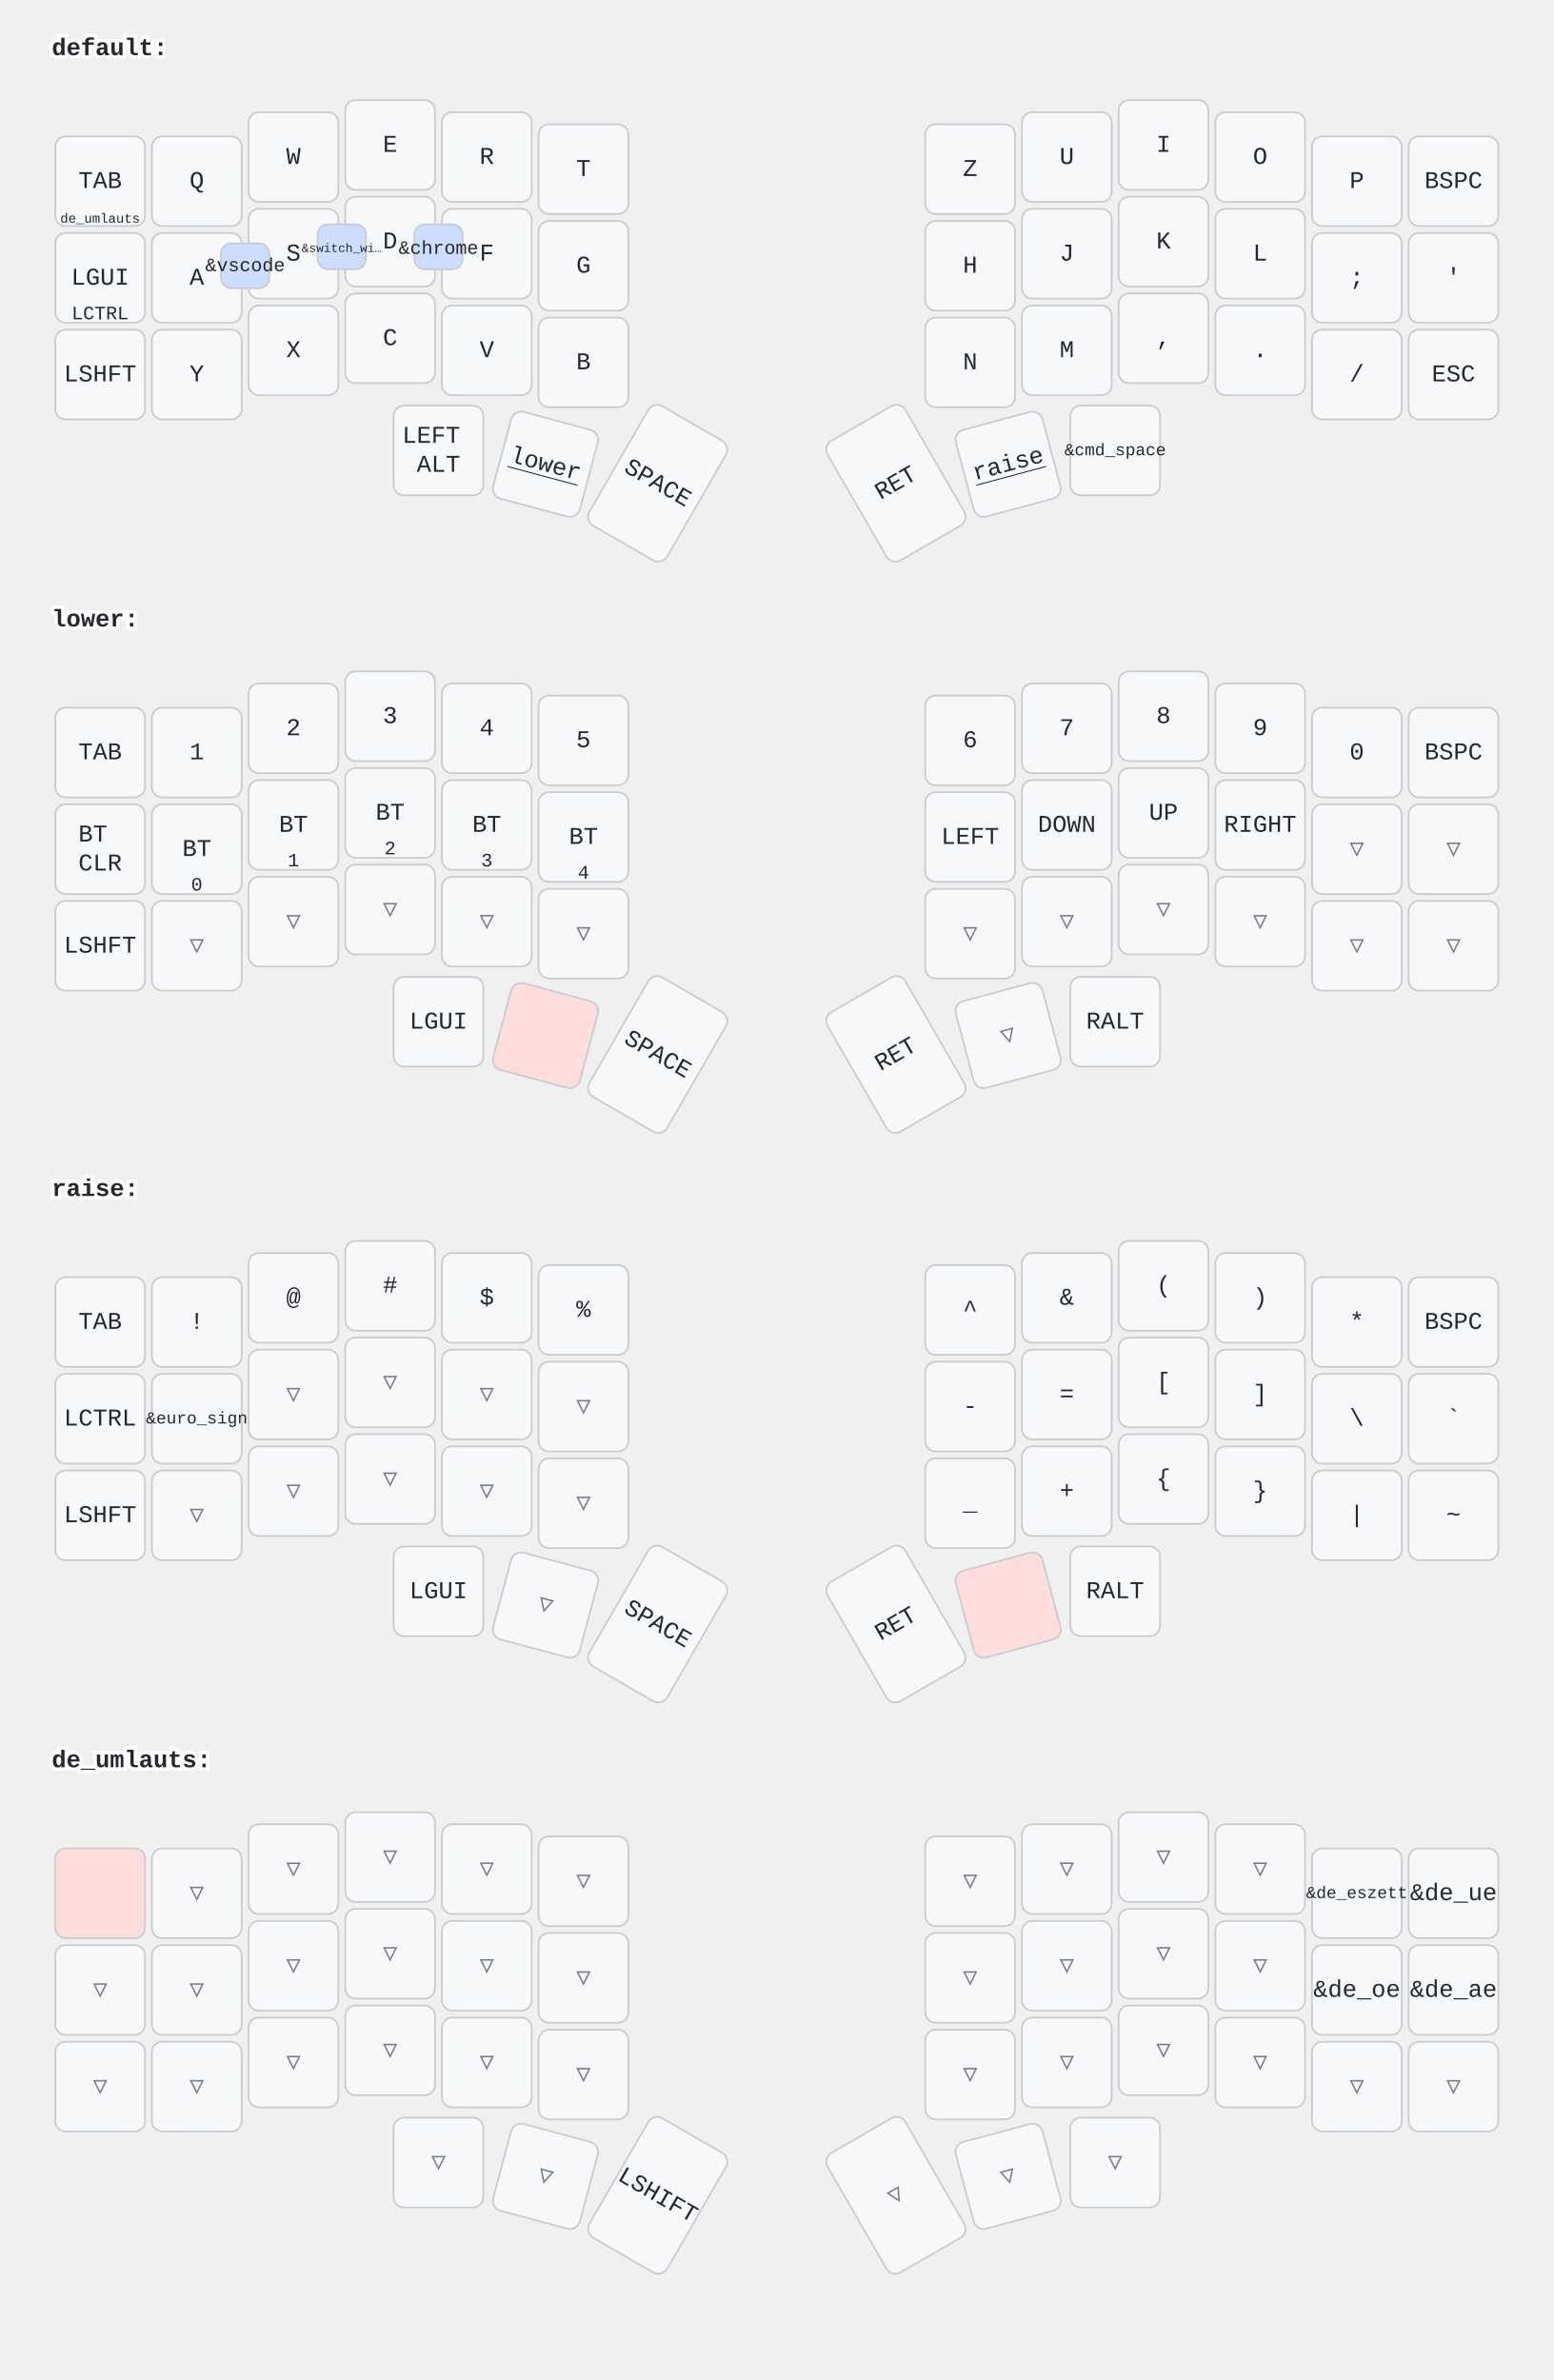
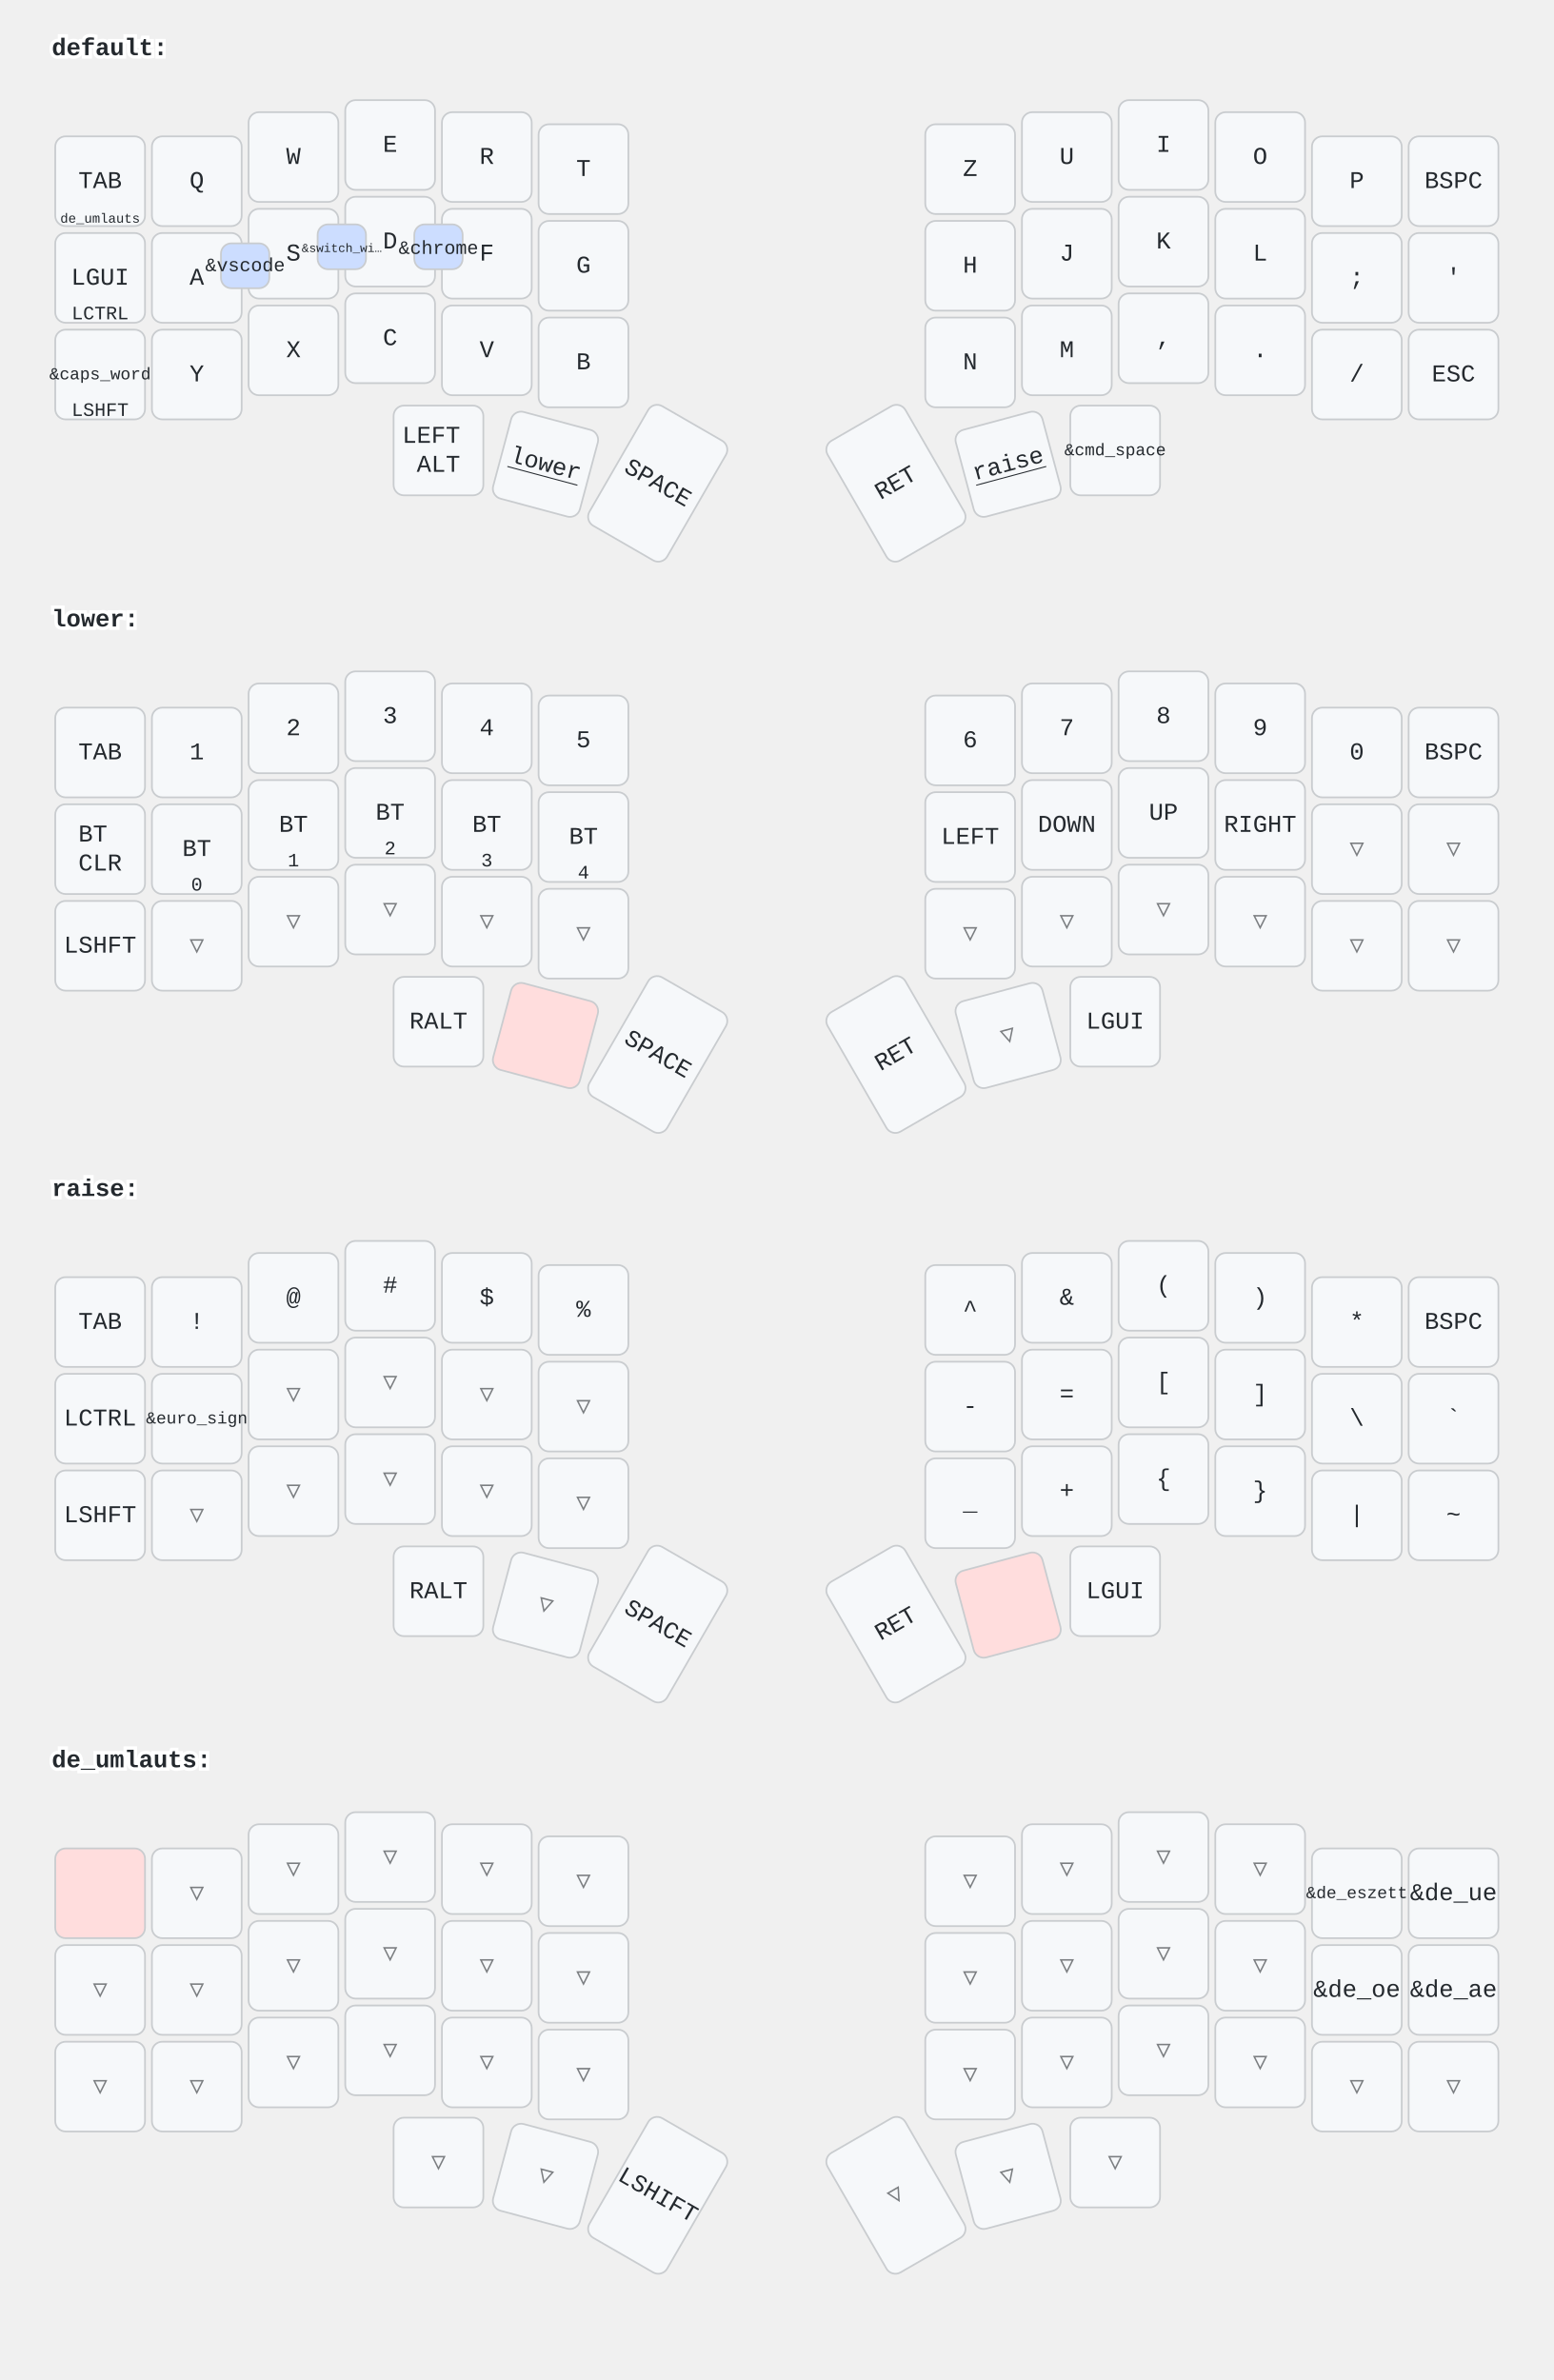
<svg xmlns="http://www.w3.org/2000/svg" width="900" height="1379" viewBox="0 0 900 1379" class="keymap">
  <style>/* inherit to force styles through use tags */
svg path {
    fill: inherit;
}

/* font and background color specifications */
svg.keymap {
    font-family: SFMono-Regular,Consolas,Liberation Mono,Menlo,monospace;
    font-size: 14px;
    font-kerning: normal;
    text-rendering: optimizeLegibility;
    fill: #24292e;
}

/* default key styling */
rect.key {
    fill: #f6f8fa;
}

rect.key, rect.combo {
    stroke: #c9cccf;
    stroke-width: 1;
}

/* default key side styling, only used is draw_key_sides is set */
rect.side {
    filter: brightness(90%);
}

/* color accent for combo boxes */
rect.combo, rect.combo-separate {
    fill: #cdf;
}

/* color accent for held keys */
rect.held, rect.combo.held {
    fill: #fdd;
}

/* color accent for ghost (optional) keys */
rect.ghost, rect.combo.ghost {
    stroke-dasharray: 4, 4;
    stroke-width: 2;
}

text {
    text-anchor: middle;
    dominant-baseline: middle;
}

/* styling for layer labels */
text.label {
    font-weight: bold;
    text-anchor: start;
    stroke: white;
    stroke-width: 4;
    paint-order: stroke;
}

/* styling for optional footer */
text.footer {
    text-anchor: end;
    dominant-baseline: auto;
    stroke: white;
    stroke-width: 4;
    paint-order: stroke;
}

/* styling for combo tap, and key hold/shifted label text */
text.combo, text.hold, text.shifted {
    font-size: 11px;
}

text.hold {
    text-anchor: middle;
    dominant-baseline: auto;
}

text.shifted {
    text-anchor: middle;
    dominant-baseline: hanging;
}

text.layer-activator {
    text-decoration: underline;
}

/* styling for hold/shifted label text in combo box */
text.combo.hold, text.combo.shifted {
    font-size: 8px;
}

/* lighter symbol for transparent keys */
text.trans {
    fill: #7b7e81;
}

/* styling for combo dendrons */
path.combo {
    stroke-width: 1;
    stroke: gray;
    fill: none;
}

/* Start Tabler Icons Cleanup */
/* cannot use height/width with glyphs */
.icon-tabler &gt; path {
    fill: inherit;
    stroke: inherit;
    stroke-width: 2;
}
/* hide tabler's default box */
.icon-tabler &gt; path[stroke="none"][fill="none"] {
    visibility: hidden;
}
/* End Tabler Icons Cleanup */
</style>
  <g transform="translate(30, 0)" class="layer-default">
    <text x="0" y="28" class="label" id="default">default:</text>
    <g transform="translate(0, 56)">
      <g transform="translate(28, 49)" class="key keypos-0">
        <rect rx="6" ry="6" x="-26" y="-26" width="52" height="52" class="key" />
        <text x="0" y="0" class="key tap">TAB</text>
        <a href="#de_umlauts">
          <text x="0" y="24" class="key hold layer-activator">
            <tspan style="font-size: 70%">de_umlauts</tspan>
          </text>
        </a>
      </g>
      <g transform="translate(84, 49)" class="key keypos-1">
        <rect rx="6" ry="6" x="-26" y="-26" width="52" height="52" class="key" />
        <text x="0" y="0" class="key tap">Q</text>
      </g>
      <g transform="translate(140, 35)" class="key keypos-2">
        <rect rx="6" ry="6" x="-26" y="-26" width="52" height="52" class="key" />
        <text x="0" y="0" class="key tap">W</text>
      </g>
      <g transform="translate(196, 28)" class="key keypos-3">
        <rect rx="6" ry="6" x="-26" y="-26" width="52" height="52" class="key" />
        <text x="0" y="0" class="key tap">E</text>
      </g>
      <g transform="translate(252, 35)" class="key keypos-4">
        <rect rx="6" ry="6" x="-26" y="-26" width="52" height="52" class="key" />
        <text x="0" y="0" class="key tap">R</text>
      </g>
      <g transform="translate(308, 42)" class="key keypos-5">
        <rect rx="6" ry="6" x="-26" y="-26" width="52" height="52" class="key" />
        <text x="0" y="0" class="key tap">T</text>
      </g>
      <g transform="translate(532, 42)" class="key keypos-6">
        <rect rx="6" ry="6" x="-26" y="-26" width="52" height="52" class="key" />
        <text x="0" y="0" class="key tap">Z</text>
      </g>
      <g transform="translate(588, 35)" class="key keypos-7">
        <rect rx="6" ry="6" x="-26" y="-26" width="52" height="52" class="key" />
        <text x="0" y="0" class="key tap">U</text>
      </g>
      <g transform="translate(644, 28)" class="key keypos-8">
        <rect rx="6" ry="6" x="-26" y="-26" width="52" height="52" class="key" />
        <text x="0" y="0" class="key tap">I</text>
      </g>
      <g transform="translate(700, 35)" class="key keypos-9">
        <rect rx="6" ry="6" x="-26" y="-26" width="52" height="52" class="key" />
        <text x="0" y="0" class="key tap">O</text>
      </g>
      <g transform="translate(756, 49)" class="key keypos-10">
        <rect rx="6" ry="6" x="-26" y="-26" width="52" height="52" class="key" />
        <text x="0" y="0" class="key tap">P</text>
      </g>
      <g transform="translate(812, 49)" class="key keypos-11">
        <rect rx="6" ry="6" x="-26" y="-26" width="52" height="52" class="key" />
        <text x="0" y="0" class="key tap">BSPC</text>
      </g>
      <g transform="translate(28, 105)" class="key keypos-12">
        <rect rx="6" ry="6" x="-26" y="-26" width="52" height="52" class="key" />
        <text x="0" y="0" class="key tap">LGUI</text>
        <text x="0" y="24" class="key hold">LCTRL</text>
      </g>
      <g transform="translate(84, 105)" class="key keypos-13">
        <rect rx="6" ry="6" x="-26" y="-26" width="52" height="52" class="key" />
        <text x="0" y="0" class="key tap">A</text>
      </g>
      <g transform="translate(140, 91)" class="key keypos-14">
        <rect rx="6" ry="6" x="-26" y="-26" width="52" height="52" class="key" />
        <text x="0" y="0" class="key tap">S</text>
      </g>
      <g transform="translate(196, 84)" class="key keypos-15">
        <rect rx="6" ry="6" x="-26" y="-26" width="52" height="52" class="key" />
        <text x="0" y="0" class="key tap">D</text>
      </g>
      <g transform="translate(252, 91)" class="key keypos-16">
        <rect rx="6" ry="6" x="-26" y="-26" width="52" height="52" class="key" />
        <text x="0" y="0" class="key tap">F</text>
      </g>
      <g transform="translate(308, 98)" class="key keypos-17">
        <rect rx="6" ry="6" x="-26" y="-26" width="52" height="52" class="key" />
        <text x="0" y="0" class="key tap">G</text>
      </g>
      <g transform="translate(532, 98)" class="key keypos-18">
        <rect rx="6" ry="6" x="-26" y="-26" width="52" height="52" class="key" />
        <text x="0" y="0" class="key tap">H</text>
      </g>
      <g transform="translate(588, 91)" class="key keypos-19">
        <rect rx="6" ry="6" x="-26" y="-26" width="52" height="52" class="key" />
        <text x="0" y="0" class="key tap">J</text>
      </g>
      <g transform="translate(644, 84)" class="key keypos-20">
        <rect rx="6" ry="6" x="-26" y="-26" width="52" height="52" class="key" />
        <text x="0" y="0" class="key tap">K</text>
      </g>
      <g transform="translate(700, 91)" class="key keypos-21">
        <rect rx="6" ry="6" x="-26" y="-26" width="52" height="52" class="key" />
        <text x="0" y="0" class="key tap">L</text>
      </g>
      <g transform="translate(756, 105)" class="key keypos-22">
        <rect rx="6" ry="6" x="-26" y="-26" width="52" height="52" class="key" />
        <text x="0" y="0" class="key tap">;</text>
      </g>
      <g transform="translate(812, 105)" class="key keypos-23">
        <rect rx="6" ry="6" x="-26" y="-26" width="52" height="52" class="key" />
        <text x="0" y="0" class="key tap">'</text>
      </g>
      <g transform="translate(28, 161)" class="key keypos-24">
        <rect rx="6" ry="6" x="-26" y="-26" width="52" height="52" class="key" />
-         <text x="0" y="0" class="key tap">LSHFT</text>
+         <text x="0" y="0" class="key tap">
+           <tspan style="font-size: 70%">&amp;caps_word</tspan>
+         </text>
+         <text x="0" y="24" class="key hold">LSHFT</text>
      </g>
      <g transform="translate(84, 161)" class="key keypos-25">
        <rect rx="6" ry="6" x="-26" y="-26" width="52" height="52" class="key" />
        <text x="0" y="0" class="key tap">Y</text>
      </g>
      <g transform="translate(140, 147)" class="key keypos-26">
        <rect rx="6" ry="6" x="-26" y="-26" width="52" height="52" class="key" />
        <text x="0" y="0" class="key tap">X</text>
      </g>
      <g transform="translate(196, 140)" class="key keypos-27">
        <rect rx="6" ry="6" x="-26" y="-26" width="52" height="52" class="key" />
        <text x="0" y="0" class="key tap">C</text>
      </g>
      <g transform="translate(252, 147)" class="key keypos-28">
        <rect rx="6" ry="6" x="-26" y="-26" width="52" height="52" class="key" />
        <text x="0" y="0" class="key tap">V</text>
      </g>
      <g transform="translate(308, 154)" class="key keypos-29">
        <rect rx="6" ry="6" x="-26" y="-26" width="52" height="52" class="key" />
        <text x="0" y="0" class="key tap">B</text>
      </g>
      <g transform="translate(532, 154)" class="key keypos-30">
        <rect rx="6" ry="6" x="-26" y="-26" width="52" height="52" class="key" />
        <text x="0" y="0" class="key tap">N</text>
      </g>
      <g transform="translate(588, 147)" class="key keypos-31">
        <rect rx="6" ry="6" x="-26" y="-26" width="52" height="52" class="key" />
        <text x="0" y="0" class="key tap">M</text>
      </g>
      <g transform="translate(644, 140)" class="key keypos-32">
        <rect rx="6" ry="6" x="-26" y="-26" width="52" height="52" class="key" />
        <text x="0" y="0" class="key tap">,</text>
      </g>
      <g transform="translate(700, 147)" class="key keypos-33">
        <rect rx="6" ry="6" x="-26" y="-26" width="52" height="52" class="key" />
        <text x="0" y="0" class="key tap">.</text>
      </g>
      <g transform="translate(756, 161)" class="key keypos-34">
        <rect rx="6" ry="6" x="-26" y="-26" width="52" height="52" class="key" />
        <text x="0" y="0" class="key tap">/</text>
      </g>
      <g transform="translate(812, 161)" class="key keypos-35">
        <rect rx="6" ry="6" x="-26" y="-26" width="52" height="52" class="key" />
        <text x="0" y="0" class="key tap">ESC</text>
      </g>
      <g transform="translate(224, 205)" class="key keypos-36">
        <rect rx="6" ry="6" x="-26" y="-26" width="52" height="52" class="key" />
        <text x="0" y="0" class="key tap">
          <tspan x="0" dy="-0.6em">LEFT</tspan>
          <tspan x="0" dy="1.2em">ALT</tspan>
        </text>
      </g>
      <g transform="translate(286, 213) rotate(15.0)" class="key keypos-37">
        <rect rx="6" ry="6" x="-26" y="-26" width="52" height="52" class="key" />
        <a href="#lower">
          <text x="0" y="0" class="key tap layer-activator">lower</text>
        </a>
      </g>
      <g transform="translate(351, 224) rotate(30.0)" class="key keypos-38">
        <rect rx="6" ry="6" x="-26" y="-40" width="52" height="80" class="key" />
        <text x="0" y="0" class="key tap">SPACE</text>
      </g>
      <g transform="translate(489, 224) rotate(-30.0)" class="key keypos-39">
        <rect rx="6" ry="6" x="-26" y="-40" width="52" height="80" class="key" />
        <text x="0" y="0" class="key tap">RET</text>
      </g>
      <g transform="translate(554, 213) rotate(-15.0)" class="key keypos-40">
        <rect rx="6" ry="6" x="-26" y="-26" width="52" height="52" class="key" />
        <a href="#raise">
          <text x="0" y="0" class="key tap layer-activator">raise</text>
        </a>
      </g>
      <g transform="translate(616, 205)" class="key keypos-41">
        <rect rx="6" ry="6" x="-26" y="-26" width="52" height="52" class="key" />
        <text x="0" y="0" class="key tap">
          <tspan style="font-size: 70%">&amp;cmd_space</tspan>
        </text>
      </g>
      <g class="combo combopos-0">
        <rect rx="6" ry="6" x="98" y="85" width="28" height="26" class="combo" />
        <text x="112" y="98" class="combo tap">&amp;vscode</text>
      </g>
      <g class="combo combopos-1">
        <rect rx="6" ry="6" x="210" y="74" width="28" height="26" class="combo" />
        <text x="224" y="88" class="combo tap">&amp;chrome</text>
      </g>
      <g class="combo combopos-2">
        <rect rx="6" ry="6" x="154" y="74" width="28" height="26" class="combo" />
        <text x="168" y="88" class="combo tap">
          <tspan style="font-size: 64%">&amp;switch_wi…</tspan>
        </text>
      </g>
    </g>
  </g>
  <g transform="translate(30, 331)" class="layer-lower">
    <text x="0" y="28" class="label" id="lower">lower:</text>
    <g transform="translate(0, 56)">
      <g transform="translate(28, 49)" class="key keypos-0">
        <rect rx="6" ry="6" x="-26" y="-26" width="52" height="52" class="key" />
        <text x="0" y="0" class="key tap">TAB</text>
      </g>
      <g transform="translate(84, 49)" class="key keypos-1">
        <rect rx="6" ry="6" x="-26" y="-26" width="52" height="52" class="key" />
        <text x="0" y="0" class="key tap">1</text>
      </g>
      <g transform="translate(140, 35)" class="key keypos-2">
        <rect rx="6" ry="6" x="-26" y="-26" width="52" height="52" class="key" />
        <text x="0" y="0" class="key tap">2</text>
      </g>
      <g transform="translate(196, 28)" class="key keypos-3">
        <rect rx="6" ry="6" x="-26" y="-26" width="52" height="52" class="key" />
        <text x="0" y="0" class="key tap">3</text>
      </g>
      <g transform="translate(252, 35)" class="key keypos-4">
        <rect rx="6" ry="6" x="-26" y="-26" width="52" height="52" class="key" />
        <text x="0" y="0" class="key tap">4</text>
      </g>
      <g transform="translate(308, 42)" class="key keypos-5">
        <rect rx="6" ry="6" x="-26" y="-26" width="52" height="52" class="key" />
        <text x="0" y="0" class="key tap">5</text>
      </g>
      <g transform="translate(532, 42)" class="key keypos-6">
        <rect rx="6" ry="6" x="-26" y="-26" width="52" height="52" class="key" />
        <text x="0" y="0" class="key tap">6</text>
      </g>
      <g transform="translate(588, 35)" class="key keypos-7">
        <rect rx="6" ry="6" x="-26" y="-26" width="52" height="52" class="key" />
        <text x="0" y="0" class="key tap">7</text>
      </g>
      <g transform="translate(644, 28)" class="key keypos-8">
        <rect rx="6" ry="6" x="-26" y="-26" width="52" height="52" class="key" />
        <text x="0" y="0" class="key tap">8</text>
      </g>
      <g transform="translate(700, 35)" class="key keypos-9">
        <rect rx="6" ry="6" x="-26" y="-26" width="52" height="52" class="key" />
        <text x="0" y="0" class="key tap">9</text>
      </g>
      <g transform="translate(756, 49)" class="key keypos-10">
        <rect rx="6" ry="6" x="-26" y="-26" width="52" height="52" class="key" />
        <text x="0" y="0" class="key tap">0</text>
      </g>
      <g transform="translate(812, 49)" class="key keypos-11">
        <rect rx="6" ry="6" x="-26" y="-26" width="52" height="52" class="key" />
        <text x="0" y="0" class="key tap">BSPC</text>
      </g>
      <g transform="translate(28, 105)" class="key keypos-12">
        <rect rx="6" ry="6" x="-26" y="-26" width="52" height="52" class="key" />
        <text x="0" y="0" class="key tap">
          <tspan x="0" dy="-0.6em">BT</tspan>
          <tspan x="0" dy="1.2em">CLR</tspan>
        </text>
      </g>
      <g transform="translate(84, 105)" class="key keypos-13">
        <rect rx="6" ry="6" x="-26" y="-26" width="52" height="52" class="key" />
        <text x="0" y="0" class="key tap">BT</text>
        <text x="0" y="24" class="key hold">0</text>
      </g>
      <g transform="translate(140, 91)" class="key keypos-14">
        <rect rx="6" ry="6" x="-26" y="-26" width="52" height="52" class="key" />
        <text x="0" y="0" class="key tap">BT</text>
        <text x="0" y="24" class="key hold">1</text>
      </g>
      <g transform="translate(196, 84)" class="key keypos-15">
        <rect rx="6" ry="6" x="-26" y="-26" width="52" height="52" class="key" />
        <text x="0" y="0" class="key tap">BT</text>
        <text x="0" y="24" class="key hold">2</text>
      </g>
      <g transform="translate(252, 91)" class="key keypos-16">
        <rect rx="6" ry="6" x="-26" y="-26" width="52" height="52" class="key" />
        <text x="0" y="0" class="key tap">BT</text>
        <text x="0" y="24" class="key hold">3</text>
      </g>
      <g transform="translate(308, 98)" class="key keypos-17">
        <rect rx="6" ry="6" x="-26" y="-26" width="52" height="52" class="key" />
        <text x="0" y="0" class="key tap">BT</text>
        <text x="0" y="24" class="key hold">4</text>
      </g>
      <g transform="translate(532, 98)" class="key keypos-18">
        <rect rx="6" ry="6" x="-26" y="-26" width="52" height="52" class="key" />
        <text x="0" y="0" class="key tap">LEFT</text>
      </g>
      <g transform="translate(588, 91)" class="key keypos-19">
        <rect rx="6" ry="6" x="-26" y="-26" width="52" height="52" class="key" />
        <text x="0" y="0" class="key tap">DOWN</text>
      </g>
      <g transform="translate(644, 84)" class="key keypos-20">
        <rect rx="6" ry="6" x="-26" y="-26" width="52" height="52" class="key" />
        <text x="0" y="0" class="key tap">UP</text>
      </g>
      <g transform="translate(700, 91)" class="key keypos-21">
        <rect rx="6" ry="6" x="-26" y="-26" width="52" height="52" class="key" />
        <text x="0" y="0" class="key tap">RIGHT</text>
      </g>
      <g transform="translate(756, 105)" class="key trans keypos-22">
        <rect rx="6" ry="6" x="-26" y="-26" width="52" height="52" class="key trans" />
        <text x="0" y="0" class="key trans tap">▽</text>
      </g>
      <g transform="translate(812, 105)" class="key trans keypos-23">
        <rect rx="6" ry="6" x="-26" y="-26" width="52" height="52" class="key trans" />
        <text x="0" y="0" class="key trans tap">▽</text>
      </g>
      <g transform="translate(28, 161)" class="key keypos-24">
        <rect rx="6" ry="6" x="-26" y="-26" width="52" height="52" class="key" />
        <text x="0" y="0" class="key tap">LSHFT</text>
      </g>
      <g transform="translate(84, 161)" class="key trans keypos-25">
        <rect rx="6" ry="6" x="-26" y="-26" width="52" height="52" class="key trans" />
        <text x="0" y="0" class="key trans tap">▽</text>
      </g>
      <g transform="translate(140, 147)" class="key trans keypos-26">
        <rect rx="6" ry="6" x="-26" y="-26" width="52" height="52" class="key trans" />
        <text x="0" y="0" class="key trans tap">▽</text>
      </g>
      <g transform="translate(196, 140)" class="key trans keypos-27">
        <rect rx="6" ry="6" x="-26" y="-26" width="52" height="52" class="key trans" />
        <text x="0" y="0" class="key trans tap">▽</text>
      </g>
      <g transform="translate(252, 147)" class="key trans keypos-28">
        <rect rx="6" ry="6" x="-26" y="-26" width="52" height="52" class="key trans" />
        <text x="0" y="0" class="key trans tap">▽</text>
      </g>
      <g transform="translate(308, 154)" class="key trans keypos-29">
        <rect rx="6" ry="6" x="-26" y="-26" width="52" height="52" class="key trans" />
        <text x="0" y="0" class="key trans tap">▽</text>
      </g>
      <g transform="translate(532, 154)" class="key trans keypos-30">
        <rect rx="6" ry="6" x="-26" y="-26" width="52" height="52" class="key trans" />
        <text x="0" y="0" class="key trans tap">▽</text>
      </g>
      <g transform="translate(588, 147)" class="key trans keypos-31">
        <rect rx="6" ry="6" x="-26" y="-26" width="52" height="52" class="key trans" />
        <text x="0" y="0" class="key trans tap">▽</text>
      </g>
      <g transform="translate(644, 140)" class="key trans keypos-32">
        <rect rx="6" ry="6" x="-26" y="-26" width="52" height="52" class="key trans" />
        <text x="0" y="0" class="key trans tap">▽</text>
      </g>
      <g transform="translate(700, 147)" class="key trans keypos-33">
        <rect rx="6" ry="6" x="-26" y="-26" width="52" height="52" class="key trans" />
        <text x="0" y="0" class="key trans tap">▽</text>
      </g>
      <g transform="translate(756, 161)" class="key trans keypos-34">
        <rect rx="6" ry="6" x="-26" y="-26" width="52" height="52" class="key trans" />
        <text x="0" y="0" class="key trans tap">▽</text>
      </g>
      <g transform="translate(812, 161)" class="key trans keypos-35">
        <rect rx="6" ry="6" x="-26" y="-26" width="52" height="52" class="key trans" />
        <text x="0" y="0" class="key trans tap">▽</text>
      </g>
      <g transform="translate(224, 205)" class="key keypos-36">
        <rect rx="6" ry="6" x="-26" y="-26" width="52" height="52" class="key" />
-         <text x="0" y="0" class="key tap">LGUI</text>
+         <text x="0" y="0" class="key tap">RALT</text>
      </g>
      <g transform="translate(286, 213) rotate(15.0)" class="key held keypos-37">
        <rect rx="6" ry="6" x="-26" y="-26" width="52" height="52" class="key held" />
      </g>
      <g transform="translate(351, 224) rotate(30.0)" class="key keypos-38">
        <rect rx="6" ry="6" x="-26" y="-40" width="52" height="80" class="key" />
        <text x="0" y="0" class="key tap">SPACE</text>
      </g>
      <g transform="translate(489, 224) rotate(-30.0)" class="key keypos-39">
        <rect rx="6" ry="6" x="-26" y="-40" width="52" height="80" class="key" />
        <text x="0" y="0" class="key tap">RET</text>
      </g>
      <g transform="translate(554, 213) rotate(-15.0)" class="key trans keypos-40">
        <rect rx="6" ry="6" x="-26" y="-26" width="52" height="52" class="key trans" />
        <text x="0" y="0" class="key trans tap">▽</text>
      </g>
      <g transform="translate(616, 205)" class="key keypos-41">
        <rect rx="6" ry="6" x="-26" y="-26" width="52" height="52" class="key" />
-         <text x="0" y="0" class="key tap">RALT</text>
+         <text x="0" y="0" class="key tap">LGUI</text>
      </g>
    </g>
  </g>
  <g transform="translate(30, 661)" class="layer-raise">
    <text x="0" y="28" class="label" id="raise">raise:</text>
    <g transform="translate(0, 56)">
      <g transform="translate(28, 49)" class="key keypos-0">
        <rect rx="6" ry="6" x="-26" y="-26" width="52" height="52" class="key" />
        <text x="0" y="0" class="key tap">TAB</text>
      </g>
      <g transform="translate(84, 49)" class="key keypos-1">
        <rect rx="6" ry="6" x="-26" y="-26" width="52" height="52" class="key" />
        <text x="0" y="0" class="key tap">!</text>
      </g>
      <g transform="translate(140, 35)" class="key keypos-2">
        <rect rx="6" ry="6" x="-26" y="-26" width="52" height="52" class="key" />
        <text x="0" y="0" class="key tap">@</text>
      </g>
      <g transform="translate(196, 28)" class="key keypos-3">
        <rect rx="6" ry="6" x="-26" y="-26" width="52" height="52" class="key" />
        <text x="0" y="0" class="key tap">#</text>
      </g>
      <g transform="translate(252, 35)" class="key keypos-4">
        <rect rx="6" ry="6" x="-26" y="-26" width="52" height="52" class="key" />
        <text x="0" y="0" class="key tap">$</text>
      </g>
      <g transform="translate(308, 42)" class="key keypos-5">
        <rect rx="6" ry="6" x="-26" y="-26" width="52" height="52" class="key" />
        <text x="0" y="0" class="key tap">%</text>
      </g>
      <g transform="translate(532, 42)" class="key keypos-6">
        <rect rx="6" ry="6" x="-26" y="-26" width="52" height="52" class="key" />
        <text x="0" y="0" class="key tap">^</text>
      </g>
      <g transform="translate(588, 35)" class="key keypos-7">
        <rect rx="6" ry="6" x="-26" y="-26" width="52" height="52" class="key" />
        <text x="0" y="0" class="key tap">&amp;</text>
      </g>
      <g transform="translate(644, 28)" class="key keypos-8">
        <rect rx="6" ry="6" x="-26" y="-26" width="52" height="52" class="key" />
        <text x="0" y="0" class="key tap">(</text>
      </g>
      <g transform="translate(700, 35)" class="key keypos-9">
        <rect rx="6" ry="6" x="-26" y="-26" width="52" height="52" class="key" />
        <text x="0" y="0" class="key tap">)</text>
      </g>
      <g transform="translate(756, 49)" class="key keypos-10">
        <rect rx="6" ry="6" x="-26" y="-26" width="52" height="52" class="key" />
        <text x="0" y="0" class="key tap">*</text>
      </g>
      <g transform="translate(812, 49)" class="key keypos-11">
        <rect rx="6" ry="6" x="-26" y="-26" width="52" height="52" class="key" />
        <text x="0" y="0" class="key tap">BSPC</text>
      </g>
      <g transform="translate(28, 105)" class="key keypos-12">
        <rect rx="6" ry="6" x="-26" y="-26" width="52" height="52" class="key" />
        <text x="0" y="0" class="key tap">LCTRL</text>
      </g>
      <g transform="translate(84, 105)" class="key keypos-13">
        <rect rx="6" ry="6" x="-26" y="-26" width="52" height="52" class="key" />
        <text x="0" y="0" class="key tap">
          <tspan style="font-size: 70%">&amp;euro_sign</tspan>
        </text>
      </g>
      <g transform="translate(140, 91)" class="key trans keypos-14">
        <rect rx="6" ry="6" x="-26" y="-26" width="52" height="52" class="key trans" />
        <text x="0" y="0" class="key trans tap">▽</text>
      </g>
      <g transform="translate(196, 84)" class="key trans keypos-15">
        <rect rx="6" ry="6" x="-26" y="-26" width="52" height="52" class="key trans" />
        <text x="0" y="0" class="key trans tap">▽</text>
      </g>
      <g transform="translate(252, 91)" class="key trans keypos-16">
        <rect rx="6" ry="6" x="-26" y="-26" width="52" height="52" class="key trans" />
        <text x="0" y="0" class="key trans tap">▽</text>
      </g>
      <g transform="translate(308, 98)" class="key trans keypos-17">
        <rect rx="6" ry="6" x="-26" y="-26" width="52" height="52" class="key trans" />
        <text x="0" y="0" class="key trans tap">▽</text>
      </g>
      <g transform="translate(532, 98)" class="key keypos-18">
        <rect rx="6" ry="6" x="-26" y="-26" width="52" height="52" class="key" />
        <text x="0" y="0" class="key tap">-</text>
      </g>
      <g transform="translate(588, 91)" class="key keypos-19">
        <rect rx="6" ry="6" x="-26" y="-26" width="52" height="52" class="key" />
        <text x="0" y="0" class="key tap">=</text>
      </g>
      <g transform="translate(644, 84)" class="key keypos-20">
        <rect rx="6" ry="6" x="-26" y="-26" width="52" height="52" class="key" />
        <text x="0" y="0" class="key tap">[</text>
      </g>
      <g transform="translate(700, 91)" class="key keypos-21">
        <rect rx="6" ry="6" x="-26" y="-26" width="52" height="52" class="key" />
        <text x="0" y="0" class="key tap">]</text>
      </g>
      <g transform="translate(756, 105)" class="key keypos-22">
        <rect rx="6" ry="6" x="-26" y="-26" width="52" height="52" class="key" />
        <text x="0" y="0" class="key tap">\</text>
      </g>
      <g transform="translate(812, 105)" class="key keypos-23">
        <rect rx="6" ry="6" x="-26" y="-26" width="52" height="52" class="key" />
        <text x="0" y="0" class="key tap">`</text>
      </g>
      <g transform="translate(28, 161)" class="key keypos-24">
        <rect rx="6" ry="6" x="-26" y="-26" width="52" height="52" class="key" />
        <text x="0" y="0" class="key tap">LSHFT</text>
      </g>
      <g transform="translate(84, 161)" class="key trans keypos-25">
        <rect rx="6" ry="6" x="-26" y="-26" width="52" height="52" class="key trans" />
        <text x="0" y="0" class="key trans tap">▽</text>
      </g>
      <g transform="translate(140, 147)" class="key trans keypos-26">
        <rect rx="6" ry="6" x="-26" y="-26" width="52" height="52" class="key trans" />
        <text x="0" y="0" class="key trans tap">▽</text>
      </g>
      <g transform="translate(196, 140)" class="key trans keypos-27">
        <rect rx="6" ry="6" x="-26" y="-26" width="52" height="52" class="key trans" />
        <text x="0" y="0" class="key trans tap">▽</text>
      </g>
      <g transform="translate(252, 147)" class="key trans keypos-28">
        <rect rx="6" ry="6" x="-26" y="-26" width="52" height="52" class="key trans" />
        <text x="0" y="0" class="key trans tap">▽</text>
      </g>
      <g transform="translate(308, 154)" class="key trans keypos-29">
        <rect rx="6" ry="6" x="-26" y="-26" width="52" height="52" class="key trans" />
        <text x="0" y="0" class="key trans tap">▽</text>
      </g>
      <g transform="translate(532, 154)" class="key keypos-30">
        <rect rx="6" ry="6" x="-26" y="-26" width="52" height="52" class="key" />
        <text x="0" y="0" class="key tap">_</text>
      </g>
      <g transform="translate(588, 147)" class="key keypos-31">
        <rect rx="6" ry="6" x="-26" y="-26" width="52" height="52" class="key" />
        <text x="0" y="0" class="key tap">+</text>
      </g>
      <g transform="translate(644, 140)" class="key keypos-32">
        <rect rx="6" ry="6" x="-26" y="-26" width="52" height="52" class="key" />
        <text x="0" y="0" class="key tap">{</text>
      </g>
      <g transform="translate(700, 147)" class="key keypos-33">
        <rect rx="6" ry="6" x="-26" y="-26" width="52" height="52" class="key" />
        <text x="0" y="0" class="key tap">}</text>
      </g>
      <g transform="translate(756, 161)" class="key keypos-34">
        <rect rx="6" ry="6" x="-26" y="-26" width="52" height="52" class="key" />
        <text x="0" y="0" class="key tap">|</text>
      </g>
      <g transform="translate(812, 161)" class="key keypos-35">
        <rect rx="6" ry="6" x="-26" y="-26" width="52" height="52" class="key" />
        <text x="0" y="0" class="key tap">~</text>
      </g>
      <g transform="translate(224, 205)" class="key keypos-36">
        <rect rx="6" ry="6" x="-26" y="-26" width="52" height="52" class="key" />
-         <text x="0" y="0" class="key tap">LGUI</text>
+         <text x="0" y="0" class="key tap">RALT</text>
      </g>
      <g transform="translate(286, 213) rotate(15.0)" class="key trans keypos-37">
        <rect rx="6" ry="6" x="-26" y="-26" width="52" height="52" class="key trans" />
        <text x="0" y="0" class="key trans tap">▽</text>
      </g>
      <g transform="translate(351, 224) rotate(30.0)" class="key keypos-38">
        <rect rx="6" ry="6" x="-26" y="-40" width="52" height="80" class="key" />
        <text x="0" y="0" class="key tap">SPACE</text>
      </g>
      <g transform="translate(489, 224) rotate(-30.0)" class="key keypos-39">
        <rect rx="6" ry="6" x="-26" y="-40" width="52" height="80" class="key" />
        <text x="0" y="0" class="key tap">RET</text>
      </g>
      <g transform="translate(554, 213) rotate(-15.0)" class="key held keypos-40">
        <rect rx="6" ry="6" x="-26" y="-26" width="52" height="52" class="key held" />
      </g>
      <g transform="translate(616, 205)" class="key keypos-41">
        <rect rx="6" ry="6" x="-26" y="-26" width="52" height="52" class="key" />
-         <text x="0" y="0" class="key tap">RALT</text>
+         <text x="0" y="0" class="key tap">LGUI</text>
      </g>
    </g>
  </g>
  <g transform="translate(30, 992)" class="layer-de_umlauts">
    <text x="0" y="28" class="label" id="de_umlauts">de_umlauts:</text>
    <g transform="translate(0, 56)">
      <g transform="translate(28, 49)" class="key held keypos-0">
        <rect rx="6" ry="6" x="-26" y="-26" width="52" height="52" class="key held" />
      </g>
      <g transform="translate(84, 49)" class="key trans keypos-1">
        <rect rx="6" ry="6" x="-26" y="-26" width="52" height="52" class="key trans" />
        <text x="0" y="0" class="key trans tap">▽</text>
      </g>
      <g transform="translate(140, 35)" class="key trans keypos-2">
        <rect rx="6" ry="6" x="-26" y="-26" width="52" height="52" class="key trans" />
        <text x="0" y="0" class="key trans tap">▽</text>
      </g>
      <g transform="translate(196, 28)" class="key trans keypos-3">
        <rect rx="6" ry="6" x="-26" y="-26" width="52" height="52" class="key trans" />
        <text x="0" y="0" class="key trans tap">▽</text>
      </g>
      <g transform="translate(252, 35)" class="key trans keypos-4">
        <rect rx="6" ry="6" x="-26" y="-26" width="52" height="52" class="key trans" />
        <text x="0" y="0" class="key trans tap">▽</text>
      </g>
      <g transform="translate(308, 42)" class="key trans keypos-5">
        <rect rx="6" ry="6" x="-26" y="-26" width="52" height="52" class="key trans" />
        <text x="0" y="0" class="key trans tap">▽</text>
      </g>
      <g transform="translate(532, 42)" class="key trans keypos-6">
        <rect rx="6" ry="6" x="-26" y="-26" width="52" height="52" class="key trans" />
        <text x="0" y="0" class="key trans tap">▽</text>
      </g>
      <g transform="translate(588, 35)" class="key trans keypos-7">
        <rect rx="6" ry="6" x="-26" y="-26" width="52" height="52" class="key trans" />
        <text x="0" y="0" class="key trans tap">▽</text>
      </g>
      <g transform="translate(644, 28)" class="key trans keypos-8">
        <rect rx="6" ry="6" x="-26" y="-26" width="52" height="52" class="key trans" />
        <text x="0" y="0" class="key trans tap">▽</text>
      </g>
      <g transform="translate(700, 35)" class="key trans keypos-9">
        <rect rx="6" ry="6" x="-26" y="-26" width="52" height="52" class="key trans" />
        <text x="0" y="0" class="key trans tap">▽</text>
      </g>
      <g transform="translate(756, 49)" class="key keypos-10">
        <rect rx="6" ry="6" x="-26" y="-26" width="52" height="52" class="key" />
        <text x="0" y="0" class="key tap">
          <tspan style="font-size: 70%">&amp;de_eszett</tspan>
        </text>
      </g>
      <g transform="translate(812, 49)" class="key keypos-11">
        <rect rx="6" ry="6" x="-26" y="-26" width="52" height="52" class="key" />
        <text x="0" y="0" class="key tap">&amp;de_ue</text>
      </g>
      <g transform="translate(28, 105)" class="key trans keypos-12">
        <rect rx="6" ry="6" x="-26" y="-26" width="52" height="52" class="key trans" />
        <text x="0" y="0" class="key trans tap">▽</text>
      </g>
      <g transform="translate(84, 105)" class="key trans keypos-13">
        <rect rx="6" ry="6" x="-26" y="-26" width="52" height="52" class="key trans" />
        <text x="0" y="0" class="key trans tap">▽</text>
      </g>
      <g transform="translate(140, 91)" class="key trans keypos-14">
        <rect rx="6" ry="6" x="-26" y="-26" width="52" height="52" class="key trans" />
        <text x="0" y="0" class="key trans tap">▽</text>
      </g>
      <g transform="translate(196, 84)" class="key trans keypos-15">
        <rect rx="6" ry="6" x="-26" y="-26" width="52" height="52" class="key trans" />
        <text x="0" y="0" class="key trans tap">▽</text>
      </g>
      <g transform="translate(252, 91)" class="key trans keypos-16">
        <rect rx="6" ry="6" x="-26" y="-26" width="52" height="52" class="key trans" />
        <text x="0" y="0" class="key trans tap">▽</text>
      </g>
      <g transform="translate(308, 98)" class="key trans keypos-17">
        <rect rx="6" ry="6" x="-26" y="-26" width="52" height="52" class="key trans" />
        <text x="0" y="0" class="key trans tap">▽</text>
      </g>
      <g transform="translate(532, 98)" class="key trans keypos-18">
        <rect rx="6" ry="6" x="-26" y="-26" width="52" height="52" class="key trans" />
        <text x="0" y="0" class="key trans tap">▽</text>
      </g>
      <g transform="translate(588, 91)" class="key trans keypos-19">
        <rect rx="6" ry="6" x="-26" y="-26" width="52" height="52" class="key trans" />
        <text x="0" y="0" class="key trans tap">▽</text>
      </g>
      <g transform="translate(644, 84)" class="key trans keypos-20">
        <rect rx="6" ry="6" x="-26" y="-26" width="52" height="52" class="key trans" />
        <text x="0" y="0" class="key trans tap">▽</text>
      </g>
      <g transform="translate(700, 91)" class="key trans keypos-21">
        <rect rx="6" ry="6" x="-26" y="-26" width="52" height="52" class="key trans" />
        <text x="0" y="0" class="key trans tap">▽</text>
      </g>
      <g transform="translate(756, 105)" class="key keypos-22">
        <rect rx="6" ry="6" x="-26" y="-26" width="52" height="52" class="key" />
        <text x="0" y="0" class="key tap">&amp;de_oe</text>
      </g>
      <g transform="translate(812, 105)" class="key keypos-23">
        <rect rx="6" ry="6" x="-26" y="-26" width="52" height="52" class="key" />
        <text x="0" y="0" class="key tap">&amp;de_ae</text>
      </g>
      <g transform="translate(28, 161)" class="key trans keypos-24">
        <rect rx="6" ry="6" x="-26" y="-26" width="52" height="52" class="key trans" />
        <text x="0" y="0" class="key trans tap">▽</text>
      </g>
      <g transform="translate(84, 161)" class="key trans keypos-25">
        <rect rx="6" ry="6" x="-26" y="-26" width="52" height="52" class="key trans" />
        <text x="0" y="0" class="key trans tap">▽</text>
      </g>
      <g transform="translate(140, 147)" class="key trans keypos-26">
        <rect rx="6" ry="6" x="-26" y="-26" width="52" height="52" class="key trans" />
        <text x="0" y="0" class="key trans tap">▽</text>
      </g>
      <g transform="translate(196, 140)" class="key trans keypos-27">
        <rect rx="6" ry="6" x="-26" y="-26" width="52" height="52" class="key trans" />
        <text x="0" y="0" class="key trans tap">▽</text>
      </g>
      <g transform="translate(252, 147)" class="key trans keypos-28">
        <rect rx="6" ry="6" x="-26" y="-26" width="52" height="52" class="key trans" />
        <text x="0" y="0" class="key trans tap">▽</text>
      </g>
      <g transform="translate(308, 154)" class="key trans keypos-29">
        <rect rx="6" ry="6" x="-26" y="-26" width="52" height="52" class="key trans" />
        <text x="0" y="0" class="key trans tap">▽</text>
      </g>
      <g transform="translate(532, 154)" class="key trans keypos-30">
        <rect rx="6" ry="6" x="-26" y="-26" width="52" height="52" class="key trans" />
        <text x="0" y="0" class="key trans tap">▽</text>
      </g>
      <g transform="translate(588, 147)" class="key trans keypos-31">
        <rect rx="6" ry="6" x="-26" y="-26" width="52" height="52" class="key trans" />
        <text x="0" y="0" class="key trans tap">▽</text>
      </g>
      <g transform="translate(644, 140)" class="key trans keypos-32">
        <rect rx="6" ry="6" x="-26" y="-26" width="52" height="52" class="key trans" />
        <text x="0" y="0" class="key trans tap">▽</text>
      </g>
      <g transform="translate(700, 147)" class="key trans keypos-33">
        <rect rx="6" ry="6" x="-26" y="-26" width="52" height="52" class="key trans" />
        <text x="0" y="0" class="key trans tap">▽</text>
      </g>
      <g transform="translate(756, 161)" class="key trans keypos-34">
        <rect rx="6" ry="6" x="-26" y="-26" width="52" height="52" class="key trans" />
        <text x="0" y="0" class="key trans tap">▽</text>
      </g>
      <g transform="translate(812, 161)" class="key trans keypos-35">
        <rect rx="6" ry="6" x="-26" y="-26" width="52" height="52" class="key trans" />
        <text x="0" y="0" class="key trans tap">▽</text>
      </g>
      <g transform="translate(224, 205)" class="key trans keypos-36">
        <rect rx="6" ry="6" x="-26" y="-26" width="52" height="52" class="key trans" />
        <text x="0" y="0" class="key trans tap">▽</text>
      </g>
      <g transform="translate(286, 213) rotate(15.0)" class="key trans keypos-37">
        <rect rx="6" ry="6" x="-26" y="-26" width="52" height="52" class="key trans" />
        <text x="0" y="0" class="key trans tap">▽</text>
      </g>
      <g transform="translate(351, 224) rotate(30.0)" class="key keypos-38">
        <rect rx="6" ry="6" x="-26" y="-40" width="52" height="80" class="key" />
        <text x="0" y="0" class="key tap">LSHIFT</text>
      </g>
      <g transform="translate(489, 224) rotate(-30.0)" class="key trans keypos-39">
        <rect rx="6" ry="6" x="-26" y="-40" width="52" height="80" class="key trans" />
        <text x="0" y="0" class="key trans tap">▽</text>
      </g>
      <g transform="translate(554, 213) rotate(-15.0)" class="key trans keypos-40">
        <rect rx="6" ry="6" x="-26" y="-26" width="52" height="52" class="key trans" />
        <text x="0" y="0" class="key trans tap">▽</text>
      </g>
      <g transform="translate(616, 205)" class="key trans keypos-41">
        <rect rx="6" ry="6" x="-26" y="-26" width="52" height="52" class="key trans" />
        <text x="0" y="0" class="key trans tap">▽</text>
      </g>
    </g>
  </g>
</svg>
